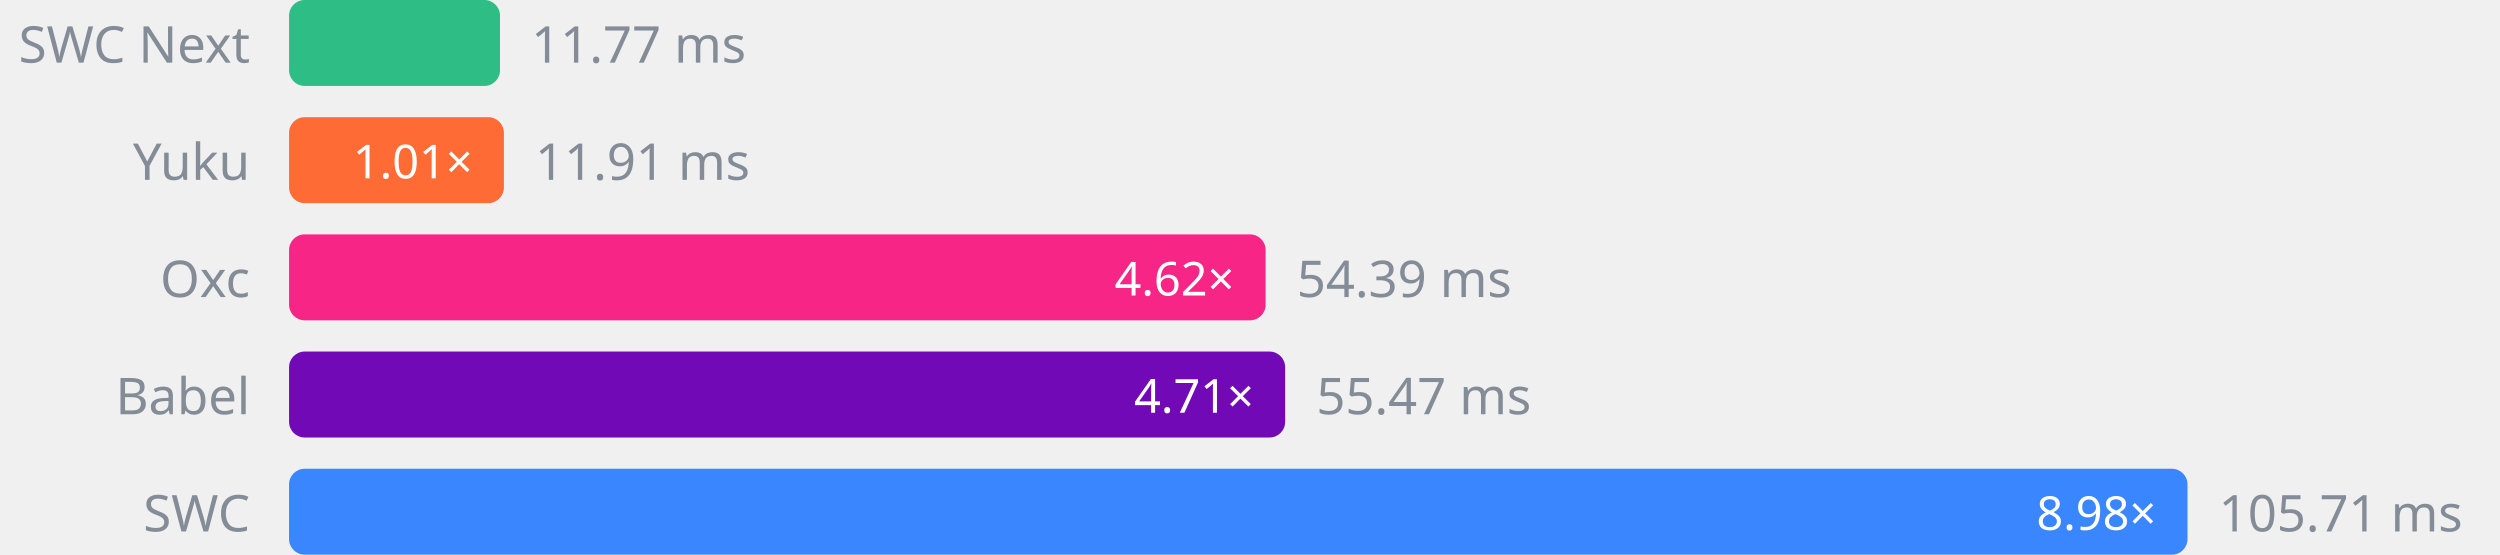
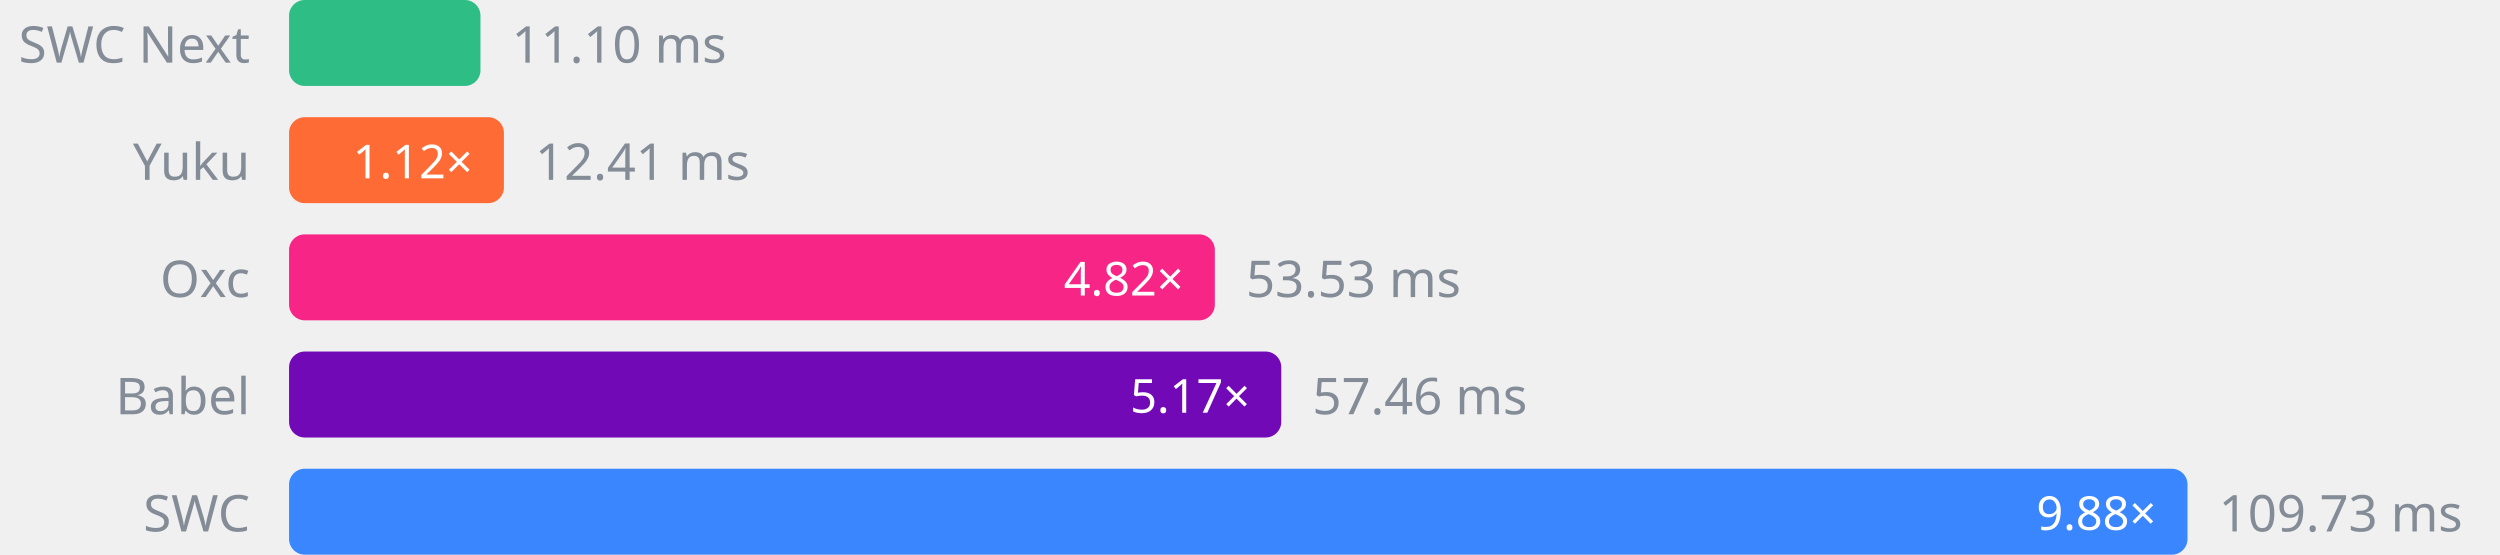
<svg xmlns="http://www.w3.org/2000/svg" width="640" height="142" viewBox="0 0 640 142">
  <style>
    text { font: 13px -apple-system, BlinkMacSystemFont, "Segoe UI", "Noto Sans", Helvetica, Arial, sans-serif; fill: #848d97; dominant-baseline: central; font-variant-numeric: tabular-nums }
    .ratio { font-size: 12px; fill: #fff }
  </style>
  <text x="64" y="11" text-anchor="end">SWC Next</text>
-   <rect x="74" y="0" width="54" height="22" rx="4" fill="#2DBD85" />
-   <text x="136" y="11">11.77 ms</text>
+   <rect x="74" y="0" width="49" height="22" rx="4" fill="#2DBD85" />
+   <text x="131" y="11">11.10 ms</text>
  <text x="64" y="41" text-anchor="end">Yuku</text>
  <rect x="74" y="30" width="55" height="22" rx="4" fill="#FF6B35" />
-   <text x="137" y="41">11.91 ms</text>
-   <text class="ratio" x="121" y="41" text-anchor="end">1.01×</text>
+   <text x="137" y="41">12.41 ms</text>
+   <text class="ratio" x="121" y="41" text-anchor="end">1.12×</text>
  <text x="64" y="71" text-anchor="end">Oxc</text>
-   <rect x="74" y="60" width="250" height="22" rx="4" fill="#F72585" />
-   <text x="332" y="71">54.39 ms</text>
-   <text class="ratio" x="316" y="71" text-anchor="end">4.62×</text>
+   <rect x="74" y="60" width="237" height="22" rx="4" fill="#F72585" />
+   <text x="319" y="71">53.53 ms</text>
+   <text class="ratio" x="303" y="71" text-anchor="end">4.82×</text>
  <text x="64" y="101" text-anchor="end">Babel</text>
-   <rect x="74" y="90" width="255" height="22" rx="4" fill="#7209B7" />
-   <text x="337" y="101">55.47 ms</text>
-   <text class="ratio" x="321" y="101" text-anchor="end">4.71×</text>
+   <rect x="74" y="90" width="254" height="22" rx="4" fill="#7209B7" />
+   <text x="336" y="101">57.46 ms</text>
+   <text class="ratio" x="320" y="101" text-anchor="end">5.17×</text>
  <text x="64" y="131" text-anchor="end">SWC</text>
  <rect x="74" y="120" width="486" height="22" rx="4" fill="#3A86FF" />
-   <text x="568" y="131">105.71 ms</text>
-   <text class="ratio" x="552" y="131" text-anchor="end">8.98×</text>
+   <text x="568" y="131">109.73 ms</text>
+   <text class="ratio" x="552" y="131" text-anchor="end">9.88×</text>
</svg>
